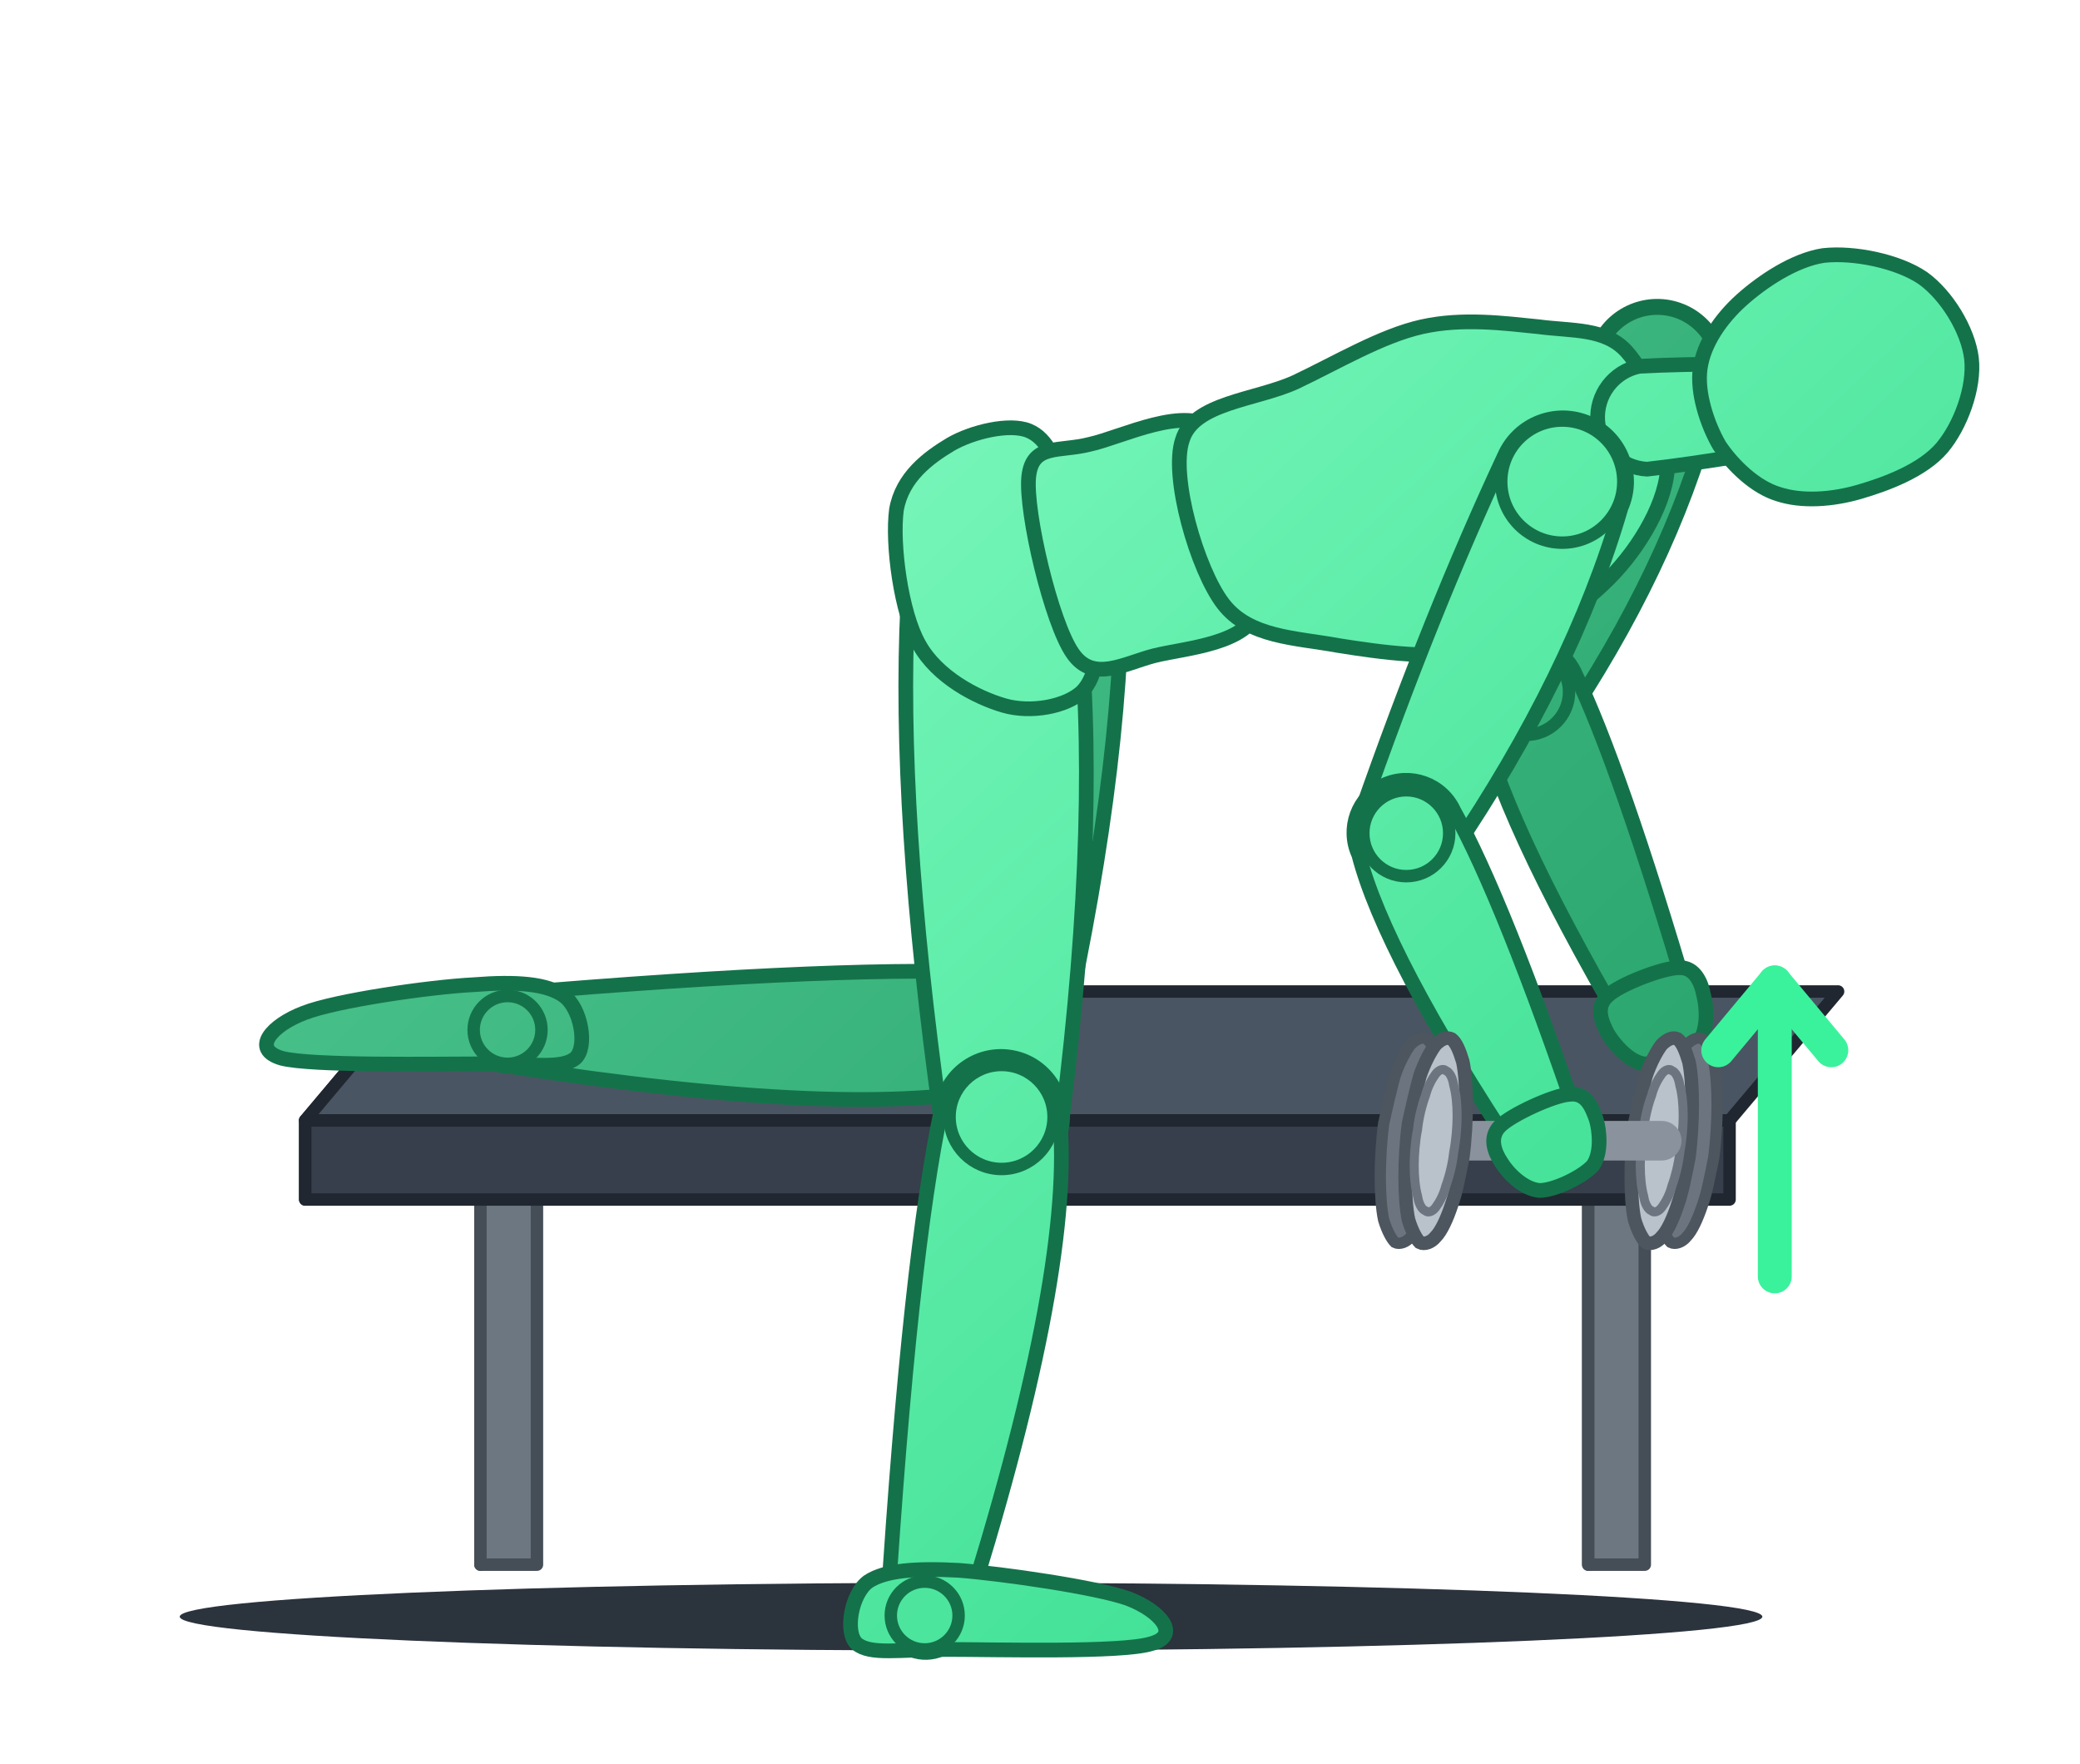
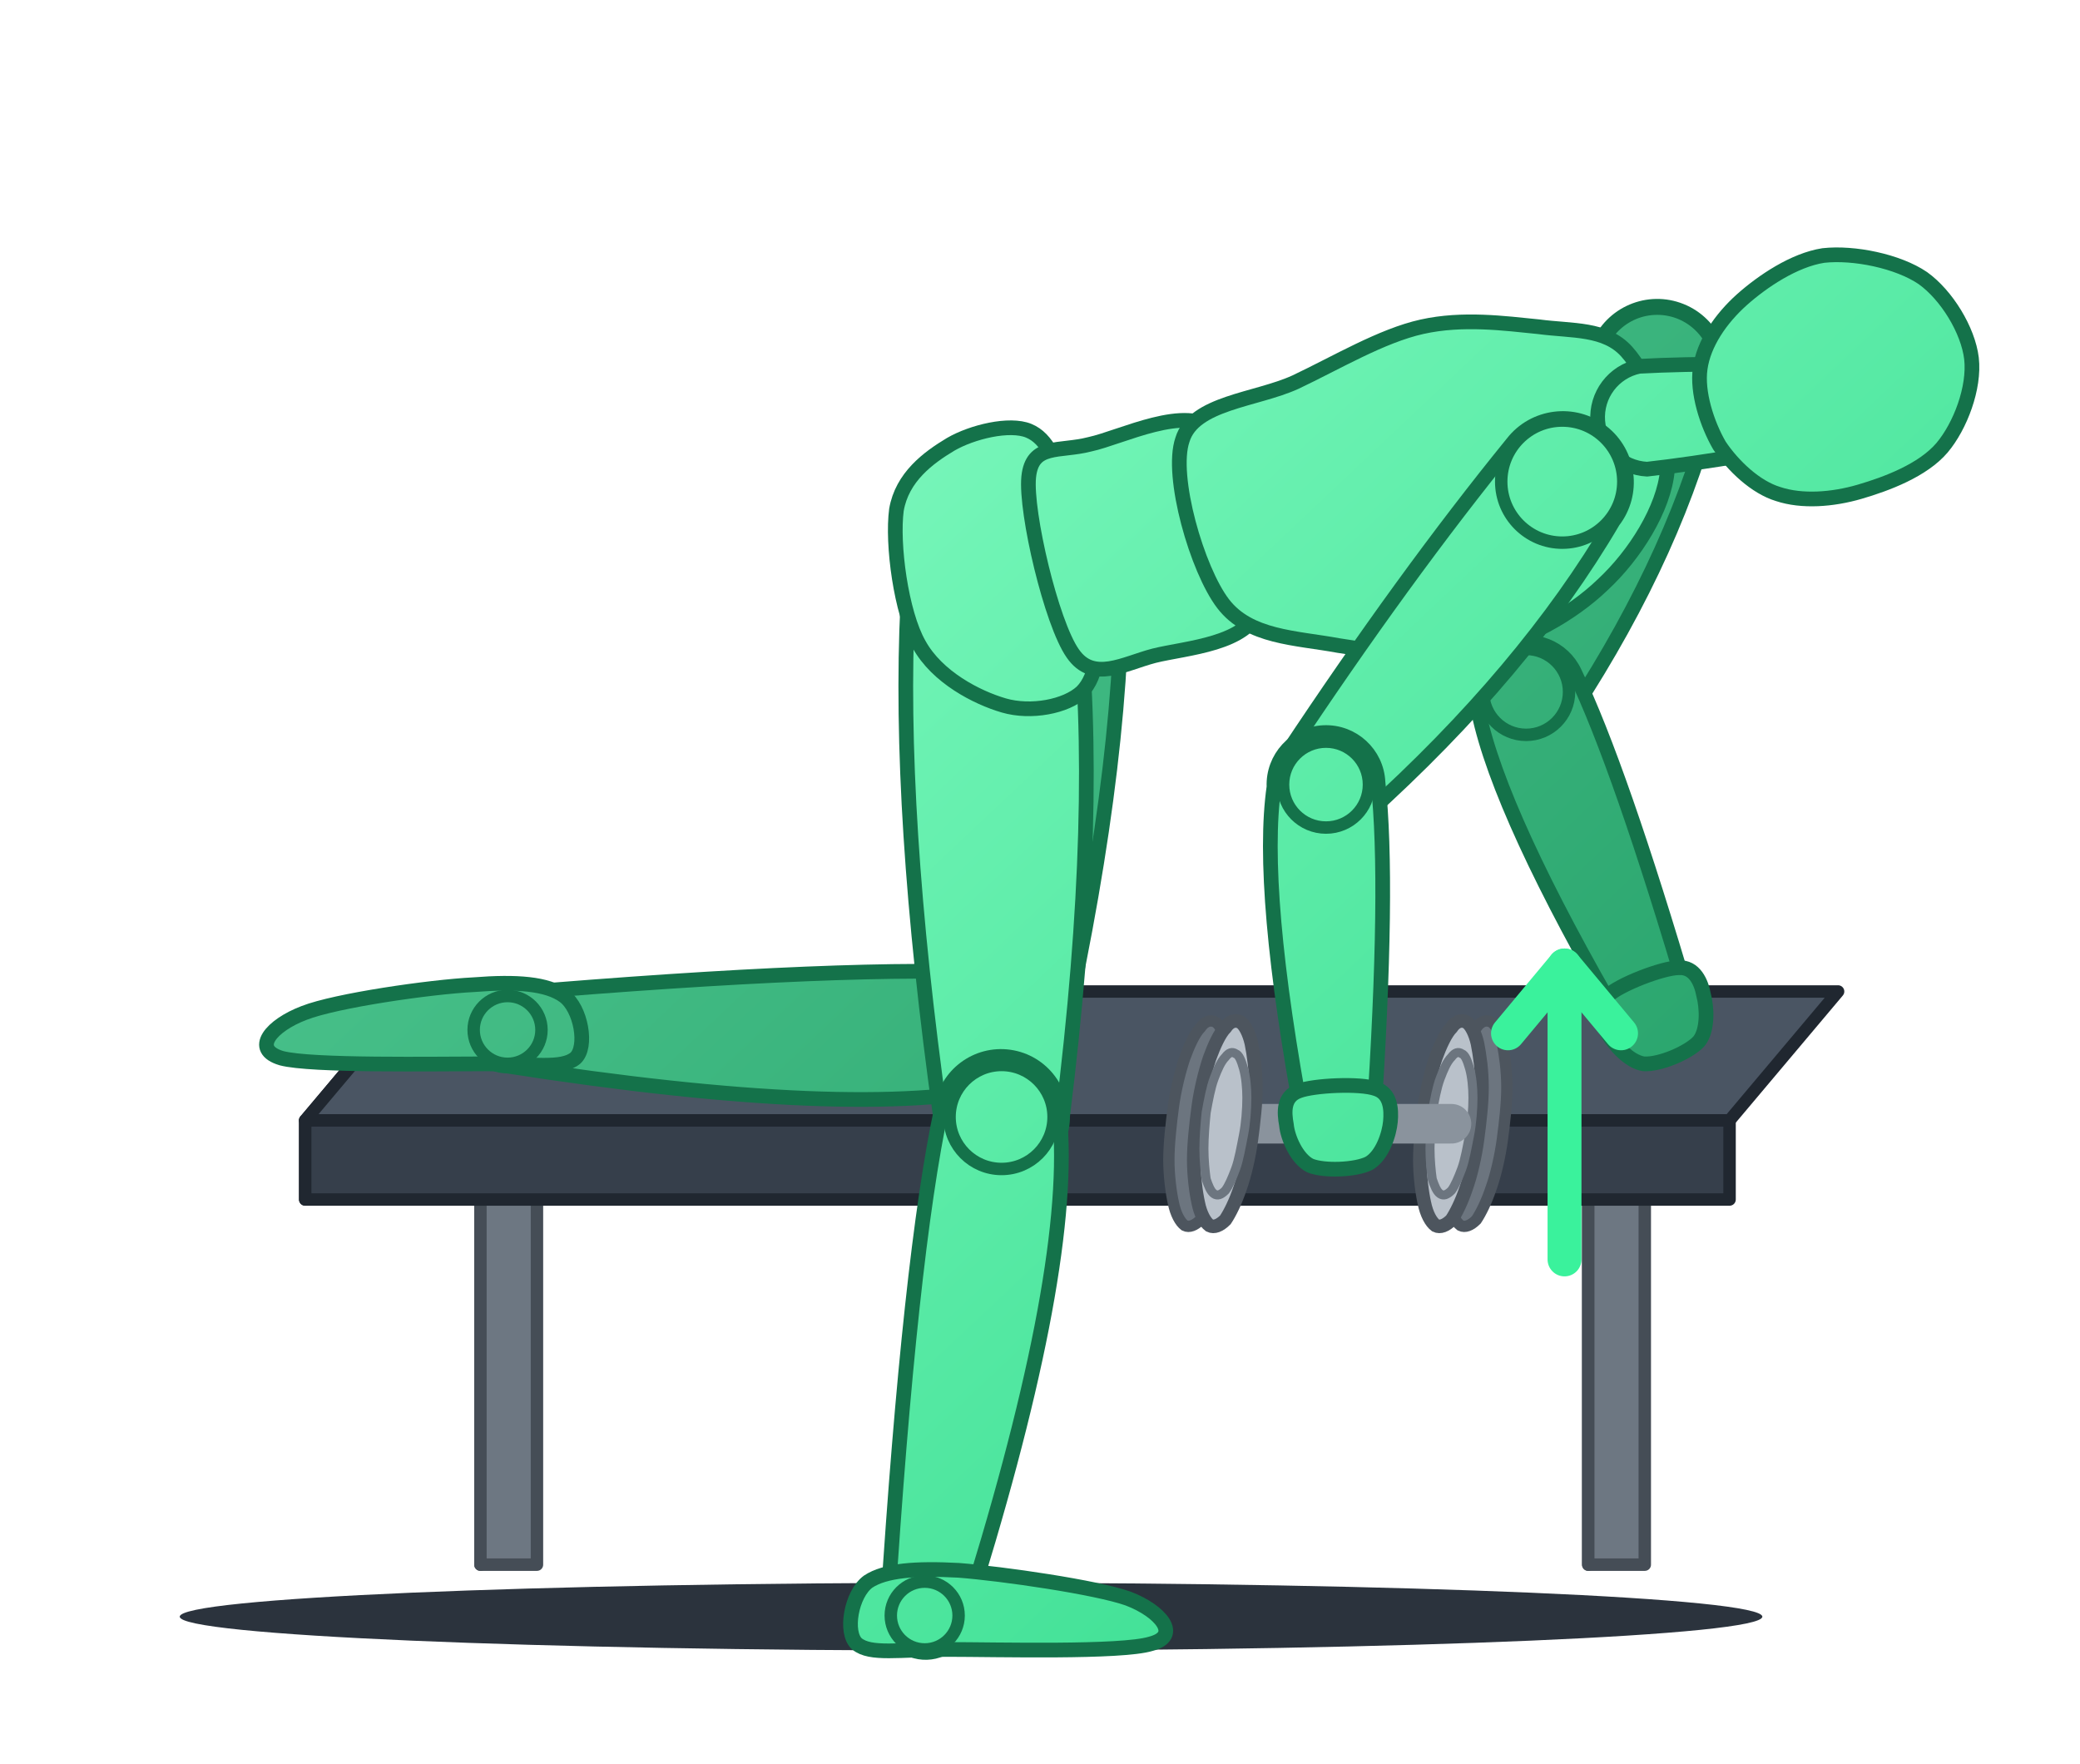
<svg xmlns="http://www.w3.org/2000/svg" class="guide-figure" viewBox="14 80 184 156" role="img" aria-label="One-arm dumbbell row, Pull: Drive your working elbow back, keeping your torso steady.">
  <defs>
    <linearGradient id="one-arm-dumbbell-row-pull-mint" gradientUnits="userSpaceOnUse" x1="14" y1="80" x2="161.2" y2="236">
      <stop offset="0" stop-color="#b4ffdc" />
      <stop offset="0.45" stop-color="#6ef3b4" />
      <stop offset="1" stop-color="#2fd98a" />
    </linearGradient>
    <linearGradient id="one-arm-dumbbell-row-pull-far" gradientUnits="userSpaceOnUse" x1="14" y1="80" x2="161.2" y2="236">
      <stop offset="0" stop-color="#5fd6a0" />
      <stop offset="1" stop-color="#1e9a62" />
    </linearGradient>
  </defs>
  <ellipse class="g-ground" cx="99.9" cy="223" rx="70" ry="3" fill="#2b333d" />
  <g class="g-bench">
    <path d="M58.1 216.5 L56.5 218.4 L56.5 181.4 L58.1 179.5 Z" fill="#5b646e" stroke="#454d56" stroke-width="1.1" stroke-linejoin="round" />
    <path d="M56.5 218.4 L61.5 218.4 L61.5 181.4 L56.5 181.4 Z" fill="#6d7782" stroke="#454d56" stroke-width="1.1" stroke-linejoin="round" />
    <path d="M58.1 179.5 L63.1 179.5 L61.5 181.4 L56.5 181.4 Z" fill="#8c96a1" stroke="#454d56" stroke-width="1.1" stroke-linejoin="round" />
    <path d="M156.1 216.5 L154.5 218.4 L154.5 181.4 L156.1 179.5 Z" fill="#5b646e" stroke="#454d56" stroke-width="1.1" stroke-linejoin="round" />
    <path d="M154.5 218.4 L159.5 218.4 L159.5 181.4 L154.5 181.4 Z" fill="#6d7782" stroke="#454d56" stroke-width="1.1" stroke-linejoin="round" />
    <path d="M156.1 179.5 L161.1 179.5 L159.5 181.4 L154.5 181.4 Z" fill="#8c96a1" stroke="#454d56" stroke-width="1.1" stroke-linejoin="round" />
    <path d="M50.6 174.7 L41 186.1 L41 179.1 L50.6 167.7 Z" fill="#2f3742" stroke="#202730" stroke-width="1.1" stroke-linejoin="round" />
    <path d="M41 186.1 L167 186.1 L167 179.1 L41 179.1 Z" fill="#363f4b" stroke="#202730" stroke-width="1.1" stroke-linejoin="round" />
    <path d="M50.6 167.7 L176.6 167.7 L167 179.1 L41 179.1 Z" fill="#4a5563" stroke="#202730" stroke-width="1.1" stroke-linejoin="round" />
  </g>
  <path class="g-body" d="M99.3 127.5 Q96.7 144.6 97.7 170.7 A5.2 5.2 0 0 0 108.1 171.5 Q113.7 146 113.2 128.6 A7 7 0 0 0 99.3 127.5 Z" fill="url(#one-arm-dumbbell-row-pull-far)" stroke="#14724a" stroke-width="1.3" stroke-linejoin="round" />
  <path class="g-body" d="M102.9 166.1 Q89.7 165.3 58.9 167.9 A3.2 3.2 0 0 0 58.9 174.3 Q89.7 179.1 102.9 176.1 A5 5 0 0 0 102.9 166.1 Z" fill="url(#one-arm-dumbbell-row-pull-far)" stroke="#14724a" stroke-width="1.3" stroke-linejoin="round" />
  <path class="g-body" d="M63.9 168.1 C62.4 167 59.7 166.8 55.9 167.1 C52 167.3 43.7 168.5 40.9 169.6 C38 170.7 36.2 172.8 38.9 173.6 C41.5 174.3 52.5 174.1 56.9 174.1 C61.2 174.1 63.7 174.6 64.9 173.6 C66 172.6 65.4 169.2 63.9 168.1 Z" fill="url(#one-arm-dumbbell-row-pull-far)" stroke="#14724a" stroke-width="1.3" stroke-linejoin="round" />
  <circle class="g-joint" cx="58.9" cy="171.1" r="3" fill="url(#one-arm-dumbbell-row-pull-far)" stroke="#14724a" stroke-width="1.1" />
  <circle class="g-joint" cx="102.9" cy="171.1" r="4.6" fill="url(#one-arm-dumbbell-row-pull-far)" stroke="#14724a" stroke-width="1.1" />
  <path class="g-body" d="M155.4 110.6 Q149.9 123.3 145 139.6 A4.4 4.4 0 0 0 153.1 142.9 Q162.5 128.5 165.8 114.8 A5.6 5.6 0 0 0 155.4 110.6 Z" fill="url(#one-arm-dumbbell-row-pull-far)" stroke="#14724a" stroke-width="1.3" stroke-linejoin="round" />
  <circle class="g-joint" cx="160.6" cy="112.7" r="5.4" fill="url(#one-arm-dumbbell-row-pull-far)" stroke="#14724a" stroke-width="1.1" />
  <path class="g-body" d="M144.8 143 Q146.7 152.1 157.6 170.8 A3.1 3.1 0 0 0 163.4 168.5 Q157.3 147.8 153.3 139.5 A4.6 4.6 0 0 0 144.8 143 Z" fill="url(#one-arm-dumbbell-row-pull-far)" stroke="#14724a" stroke-width="1.3" stroke-linejoin="round" />
  <circle class="g-joint" cx="149" cy="141.2" r="3.8" fill="url(#one-arm-dumbbell-row-pull-far)" stroke="#14724a" stroke-width="1.1" />
  <path class="g-body" d="M156.2 171.4 C156.8 172.4 158.1 173.9 159.4 174.1 C160.8 174.2 163.4 173.1 164.3 172.1 C165.1 171.1 165 169.1 164.7 168 C164.5 166.9 163.9 165.5 162.5 165.6 C161.1 165.6 157.2 167.1 156.2 168.1 C155.1 169.1 155.7 170.4 156.2 171.4 Z" fill="url(#one-arm-dumbbell-row-pull-far)" stroke="#14724a" stroke-width="1.3" stroke-linejoin="round" />
  <path class="g-body" d="M94.3 133.5 Q93.4 151.7 97.2 178.8 A5.4 5.4 0 0 0 108 178.7 Q111.4 151.4 109.3 133.3 A7.5 7.5 0 0 0 94.3 133.5 Z" fill="url(#one-arm-dumbbell-row-pull-mint)" stroke="#14724a" stroke-width="1.3" stroke-linejoin="round" />
  <path class="g-body" d="M97.3 178 Q94.5 191.1 92.5 222.4 A3.4 3.4 0 0 0 99.2 223.5 Q108.8 193.3 107.8 179.5 A5.3 5.3 0 0 0 97.3 178 Z" fill="url(#one-arm-dumbbell-row-pull-mint)" stroke="#14724a" stroke-width="1.3" stroke-linejoin="round" />
  <path class="g-body" d="M90.8 219.9 C92.3 218.9 95 218.7 98.8 218.9 C102.7 219.2 111 220.4 113.8 221.4 C116.7 222.5 118.5 224.7 115.8 225.4 C113.2 226.2 102.2 225.9 97.8 225.9 C93.5 225.9 91 226.4 89.8 225.4 C88.7 224.4 89.3 221 90.8 219.9 Z" fill="url(#one-arm-dumbbell-row-pull-mint)" stroke="#14724a" stroke-width="1.3" stroke-linejoin="round" />
  <circle class="g-joint" cx="95.8" cy="222.9" r="3" fill="url(#one-arm-dumbbell-row-pull-mint)" stroke="#14724a" stroke-width="1.1" />
  <circle class="g-joint" cx="102.6" cy="178.8" r="4.6" fill="url(#one-arm-dumbbell-row-pull-mint)" stroke="#14724a" stroke-width="1.1" />
  <path class="g-body" d="M105 118.1 C103.3 117.4 100 118.2 98.1 119.3 C96.1 120.5 93.8 122.2 93.3 125.1 C92.9 128.1 93.7 134.2 95.3 137 C96.9 139.9 100.4 141.7 102.8 142.4 C105.2 143.1 108.3 142.5 109.7 141.2 C111.1 139.8 111.3 137.1 111 134.1 C110.8 131.2 109.4 126.1 108.4 123.5 C107.4 120.8 106.7 118.8 105 118.1 Z" fill="url(#one-arm-dumbbell-row-pull-mint)" stroke="#14724a" stroke-width="1.3" stroke-linejoin="round" />
  <path class="g-body" d="M121.5 118.1 C119 115.7 113.2 118.7 110.4 119.3 C107.7 120 105.3 119.2 105 122.2 C104.7 125.3 107 135.1 108.9 137.8 C110.7 140.4 113.4 138.7 116.1 138 C118.9 137.3 124.5 137 125.4 133.7 C126.2 130.3 124 120.5 121.5 118.1 Z" fill="url(#one-arm-dumbbell-row-pull-mint)" stroke="#14724a" stroke-width="1.3" stroke-linejoin="round" />
  <path class="g-body" d="M150.1 108.9 C147.1 108.6 143.4 108.1 139.8 108.9 C136.2 109.7 132.2 112.1 128.6 113.8 C125.1 115.4 119.6 115.6 118.6 118.9 C117.5 122.1 119.9 130.4 122.2 133.4 C124.5 136.4 128.6 136.4 132.4 137.1 C136.2 137.7 141 138.4 144.9 137.5 C148.8 136.7 153 134.4 155.8 131.7 C158.6 129.1 161.2 125 161.5 121.6 C161.8 118.1 159.8 113.2 157.9 111.1 C156 109 153.1 109.3 150.1 108.9 Z" fill="url(#one-arm-dumbbell-row-pull-mint)" stroke="#14724a" stroke-width="1.3" stroke-linejoin="round" />
  <path class="g-body" d="M159.7 121.5 Q163.3 121.1 168.7 120.2 A4 4 0 0 0 168.1 112.2 Q162.6 112.2 159 112.4 A4.6 4.6 0 0 0 159.7 121.5 Z" fill="url(#one-arm-dumbbell-row-pull-mint)" stroke="#14724a" stroke-width="1.3" stroke-linejoin="round" />
  <path class="g-body" d="M168.1 106.5 C169.9 104.9 172.7 103 175.3 102.6 C178 102.3 181.9 103.1 184.1 104.6 C186.2 106.1 188.1 109.2 188.4 111.7 C188.7 114.3 187.4 117.7 185.8 119.6 C184.1 121.6 180.9 122.8 178.5 123.5 C176.1 124.2 173.4 124.4 171.3 123.7 C169.3 123.1 167.3 121.2 166.1 119.4 C165 117.5 164.1 114.7 164.4 112.6 C164.7 110.4 166.2 108.2 168.1 106.5 Z" fill="url(#one-arm-dumbbell-row-pull-mint)" stroke="#14724a" stroke-width="1.3" stroke-linejoin="round" />
-   <path class="g-body" d="M147.1 120.3 Q140.6 134.2 134.4 151.9 A4.4 4.4 0 0 0 142.4 155.5 Q153.1 139.7 157.4 124.9 A5.6 5.6 0 0 0 147.1 120.3 Z" fill="url(#one-arm-dumbbell-row-pull-mint)" stroke="#14724a" stroke-width="1.3" stroke-linejoin="round" />
+   <path class="g-body" d="M147.8 119.2 Q138.2 131 127.8 146.7 A4.4 4.4 0 0 0 134.8 152.1 Q148.9 139.4 156.7 126.1 A5.6 5.6 0 0 0 147.8 119.2 Z" fill="url(#one-arm-dumbbell-row-pull-mint)" stroke="#14724a" stroke-width="1.3" stroke-linejoin="round" />
  <circle class="g-joint" cx="152.2" cy="122.6" r="5.4" fill="url(#one-arm-dumbbell-row-pull-mint)" stroke="#14724a" stroke-width="1.1" />
-   <path class="g-body" d="M134.2 155.6 Q136.5 164.5 148.2 182.2 A3.1 3.1 0 0 0 153.8 179.6 Q147 159.6 142.6 151.7 A4.6 4.6 0 0 0 134.2 155.6 Z" fill="url(#one-arm-dumbbell-row-pull-mint)" stroke="#14724a" stroke-width="1.3" stroke-linejoin="round" />
-   <circle class="g-joint" cx="138.4" cy="153.7" r="3.8" fill="url(#one-arm-dumbbell-row-pull-mint)" stroke="#14724a" stroke-width="1.1" />
+   <path class="g-body" d="M126.7 149.6 Q125.4 158.6 129.3 179.5 A3.1 3.1 0 0 0 135.5 179.3 Q136.9 158.2 135.9 149.2 A4.6 4.6 0 0 0 126.7 149.6 Z" fill="url(#one-arm-dumbbell-row-pull-mint)" stroke="#14724a" stroke-width="1.3" stroke-linejoin="round" />
+   <circle class="g-joint" cx="131.3" cy="149.4" r="3.8" fill="url(#one-arm-dumbbell-row-pull-mint)" stroke="#14724a" stroke-width="1.1" />
  <g class="g-dumbbell">
-     <path class="g-metal" d="M160.5 184.1 C160.5 185.5 160.6 187 160.8 187.9 C161.1 188.9 161.5 189.6 161.8 189.9 C162.2 190.1 162.8 189.9 163.2 189.4 C163.7 188.9 164.2 187.8 164.6 186.6 C165 185.5 165.3 183.9 165.6 182.4 C165.8 180.9 165.9 179.1 165.9 177.7 C165.9 176.3 165.8 174.8 165.6 173.9 C165.3 172.9 165 172.2 164.6 171.9 C164.2 171.7 163.7 171.9 163.2 172.4 C162.8 172.9 162.2 174 161.8 175.2 C161.5 176.3 161.1 178 160.8 179.4 C160.6 180.9 160.5 182.7 160.5 184.1 Z" fill="#6c757f" stroke="#4d555e" stroke-width="1" />
-     <path class="g-metal" d="M158.3 184.1 C158.3 185.5 158.4 187 158.6 187.9 C158.9 188.9 159.3 189.6 159.6 189.9 C160 190.1 160.6 189.9 161 189.4 C161.5 188.9 162 187.8 162.4 186.6 C162.8 185.5 163.1 183.9 163.4 182.4 C163.6 180.9 163.7 179.1 163.7 177.7 C163.7 176.3 163.6 174.8 163.4 173.9 C163.1 172.9 162.8 172.2 162.4 171.9 C162 171.7 161.5 171.9 161 172.4 C160.6 172.9 160 174 159.6 175.2 C159.3 176.3 158.9 178 158.6 179.4 C158.4 180.9 158.3 182.7 158.3 184.1 Z" fill="#b9c1ca" stroke="#4d555e" stroke-width="1.2" />
-     <path d="M159.1 183.1 C159.1 184.1 159.2 185.1 159.4 185.8 C159.5 186.5 159.8 187 160.1 187.1 C160.3 187.3 160.7 187.2 161 186.8 C161.3 186.4 161.7 185.7 161.9 184.9 C162.2 184.1 162.5 182.9 162.6 181.9 C162.8 180.9 162.9 179.6 162.9 178.7 C162.9 177.7 162.8 176.7 162.6 176 C162.5 175.3 162.2 174.8 161.9 174.7 C161.7 174.5 161.3 174.6 161 175 C160.7 175.4 160.3 176.1 160.1 176.9 C159.8 177.7 159.5 178.9 159.4 179.9 C159.2 180.9 159.1 182.2 159.1 183.1 Z" fill="none" stroke="#6c757f" stroke-width="0.8" />
-     <line class="g-handle" x1="161" y1="180.9" x2="141" y2="180.9" stroke="#8a939d" stroke-width="3.5" stroke-linecap="round" />
-     <path class="g-metal" d="M136.1 184.1 C136.1 185.5 136.2 187 136.4 187.9 C136.7 188.9 137.1 189.6 137.4 189.9 C137.8 190.1 138.4 189.9 138.8 189.4 C139.3 188.9 139.8 187.8 140.2 186.6 C140.6 185.5 140.9 183.9 141.2 182.4 C141.4 180.9 141.5 179.1 141.5 177.7 C141.5 176.3 141.4 174.8 141.2 173.9 C140.9 172.9 140.6 172.2 140.2 171.9 C139.8 171.7 139.3 171.9 138.8 172.4 C138.4 172.9 137.8 174 137.4 175.2 C137.1 176.3 136.7 178 136.4 179.4 C136.2 180.9 136.1 182.7 136.1 184.1 Z" fill="#6c757f" stroke="#4d555e" stroke-width="1" />
-     <path class="g-metal" d="M138.3 184.1 C138.3 185.5 138.4 187 138.6 187.9 C138.9 188.9 139.3 189.6 139.6 189.9 C140 190.1 140.6 189.9 141 189.4 C141.5 188.9 142 187.8 142.4 186.6 C142.8 185.5 143.1 183.9 143.4 182.4 C143.6 180.9 143.7 179.1 143.7 177.7 C143.7 176.3 143.6 174.8 143.4 173.9 C143.1 172.9 142.8 172.2 142.4 171.9 C142 171.7 141.5 171.9 141 172.4 C140.6 172.9 140 174 139.6 175.2 C139.3 176.3 138.9 178 138.6 179.4 C138.4 180.9 138.3 182.7 138.3 184.1 Z" fill="#b9c1ca" stroke="#4d555e" stroke-width="1.2" />
-     <path d="M139.1 183.1 C139.1 184.1 139.2 185.1 139.4 185.8 C139.5 186.5 139.8 187 140.1 187.1 C140.3 187.3 140.7 187.2 141 186.8 C141.3 186.4 141.7 185.7 141.9 184.9 C142.2 184.1 142.5 182.9 142.6 181.9 C142.8 180.9 142.9 179.6 142.9 178.7 C142.9 177.7 142.8 176.7 142.6 176 C142.5 175.3 142.2 174.8 141.9 174.7 C141.7 174.5 141.3 174.6 141 175 C140.7 175.4 140.3 176.1 140.1 176.9 C139.8 177.7 139.5 178.9 139.4 179.9 C139.2 180.9 139.1 182.2 139.1 183.1 Z" fill="none" stroke="#6c757f" stroke-width="0.8" />
+     <path class="g-metal" d="M141.8 182.6 C141.8 184 142 185.5 142.2 186.4 C142.4 187.4 142.8 188.1 143.2 188.4 C143.6 188.6 144.1 188.4 144.6 187.9 C145 187.3 145.5 186.3 145.9 185.1 C146.3 184 146.7 182.3 146.9 180.8 C147.1 179.3 147.3 177.6 147.3 176.2 C147.3 174.7 147.1 173.3 146.9 172.3 C146.7 171.4 146.3 170.6 145.9 170.4 C145.5 170.2 145 170.3 144.6 170.9 C144.1 171.4 143.6 172.5 143.2 173.6 C142.8 174.8 142.4 176.4 142.2 177.9 C142 179.4 141.8 181.2 141.8 182.6 Z" fill="#6c757f" stroke="#4d555e" stroke-width="1" />
+     <path class="g-metal" d="M139.6 182.6 C139.6 184 139.8 185.5 140 186.4 C140.2 187.4 140.6 188.1 141 188.4 C141.4 188.6 141.9 188.4 142.4 187.9 C142.8 187.3 143.3 186.3 143.7 185.1 C144.1 184 144.5 182.3 144.7 180.8 C144.9 179.3 145.1 177.6 145.1 176.2 C145.1 174.7 144.9 173.3 144.7 172.3 C144.5 171.4 144.1 170.6 143.7 170.4 C143.3 170.2 142.8 170.3 142.4 170.9 C141.9 171.4 141.4 172.5 141 173.6 C140.6 174.8 140.2 176.4 140 177.9 C139.8 179.4 139.6 181.2 139.6 182.6 Z" fill="#b9c1ca" stroke="#4d555e" stroke-width="1.2" />
+     <path d="M140.5 181.6 C140.5 182.6 140.6 183.6 140.7 184.3 C140.9 184.9 141.1 185.4 141.4 185.6 C141.7 185.8 142 185.7 142.4 185.3 C142.7 184.9 143 184.2 143.3 183.4 C143.6 182.6 143.8 181.4 144 180.4 C144.2 179.4 144.3 178.1 144.3 177.1 C144.3 176.2 144.2 175.2 144 174.5 C143.8 173.8 143.6 173.3 143.3 173.2 C143 173 142.7 173.1 142.4 173.5 C142 173.9 141.7 174.6 141.4 175.4 C141.1 176.2 140.9 177.3 140.7 178.4 C140.6 179.4 140.5 180.6 140.5 181.6 Z" fill="none" stroke="#6c757f" stroke-width="0.8" />
+     <line class="g-handle" x1="142.4" y1="179.4" x2="122.4" y2="179.4" stroke="#8a939d" stroke-width="3.5" stroke-linecap="round" />
+     <path class="g-metal" d="M117.4 182.6 C117.4 184 117.6 185.5 117.8 186.4 C118 187.4 118.4 188.1 118.8 188.4 C119.2 188.6 119.7 188.4 120.2 187.9 C120.6 187.3 121.1 186.3 121.5 185.1 C121.9 184 122.3 182.3 122.5 180.8 C122.7 179.3 122.9 177.6 122.9 176.2 C122.9 174.7 122.7 173.3 122.5 172.3 C122.3 171.4 121.9 170.6 121.5 170.4 C121.1 170.2 120.6 170.3 120.2 170.9 C119.7 171.4 119.2 172.5 118.8 173.6 C118.4 174.8 118 176.4 117.8 177.9 C117.6 179.4 117.4 181.2 117.4 182.6 Z" fill="#6c757f" stroke="#4d555e" stroke-width="1" />
+     <path class="g-metal" d="M119.6 182.6 C119.6 184 119.8 185.5 120 186.4 C120.2 187.4 120.6 188.1 121 188.4 C121.4 188.6 121.9 188.4 122.4 187.9 C122.8 187.3 123.3 186.3 123.7 185.1 C124.1 184 124.5 182.3 124.7 180.8 C124.9 179.3 125.1 177.6 125.1 176.2 C125.1 174.7 124.9 173.3 124.7 172.3 C124.5 171.4 124.1 170.6 123.7 170.4 C123.3 170.2 122.8 170.3 122.4 170.9 C121.9 171.4 121.4 172.5 121 173.6 C120.6 174.8 120.2 176.4 120 177.9 C119.8 179.4 119.6 181.2 119.6 182.6 Z" fill="#b9c1ca" stroke="#4d555e" stroke-width="1.2" />
+     <path d="M120.5 181.6 C120.5 182.6 120.6 183.6 120.7 184.3 C120.9 184.9 121.1 185.4 121.4 185.6 C121.7 185.8 122 185.7 122.4 185.3 C122.7 184.9 123 184.2 123.3 183.4 C123.6 182.6 123.8 181.4 124 180.4 C124.2 179.4 124.3 178.1 124.3 177.1 C124.3 176.2 124.2 175.2 124 174.5 C123.8 173.8 123.6 173.3 123.3 173.2 C123 173 122.7 173.1 122.4 173.5 C122 173.9 121.7 174.6 121.4 175.4 C121.1 176.2 120.9 177.3 120.7 178.4 C120.6 179.4 120.5 180.6 120.5 181.6 Z" fill="none" stroke="#6c757f" stroke-width="0.8" />
  </g>
-   <path class="g-body" d="M146.8 182.8 C147.4 183.8 148.8 185.2 150.2 185.3 C151.5 185.3 154 184.1 154.9 183.1 C155.7 182 155.5 180 155.2 179 C154.8 177.9 154.3 176.6 152.8 176.8 C151.4 176.9 147.7 178.6 146.7 179.6 C145.7 180.6 146.2 181.9 146.8 182.8 Z" fill="url(#one-arm-dumbbell-row-pull-mint)" stroke="#14724a" stroke-width="1.3" stroke-linejoin="round" />
+   <path class="g-body" d="M127.8 179.5 C127.9 180.6 128.7 182.5 129.9 183.1 C131.1 183.6 133.9 183.5 135.1 182.9 C136.3 182.2 136.9 180.3 137 179.2 C137.1 178.1 137 176.7 135.7 176.3 C134.3 175.8 130.2 176 128.9 176.5 C127.5 177 127.6 178.4 127.8 179.5 Z" fill="url(#one-arm-dumbbell-row-pull-mint)" stroke="#14724a" stroke-width="1.3" stroke-linejoin="round" />
  <g class="g-arrow" stroke="#3af29c">
-     <path d="M171 192.9 L171 166.9" fill="none" stroke-width="3" stroke-linecap="round" />
-     <path d="M166 172.9 L171 166.9 L176 172.9" fill="none" stroke-width="3" stroke-linecap="round" stroke-linejoin="round" />
+     <path d="M152.4 191.4 L152.4 165.4" fill="none" stroke-width="3" stroke-linecap="round" />
+     <path d="M147.4 171.4 L152.4 165.4 L157.4 171.4" fill="none" stroke-width="3" stroke-linecap="round" stroke-linejoin="round" />
  </g>
</svg>
